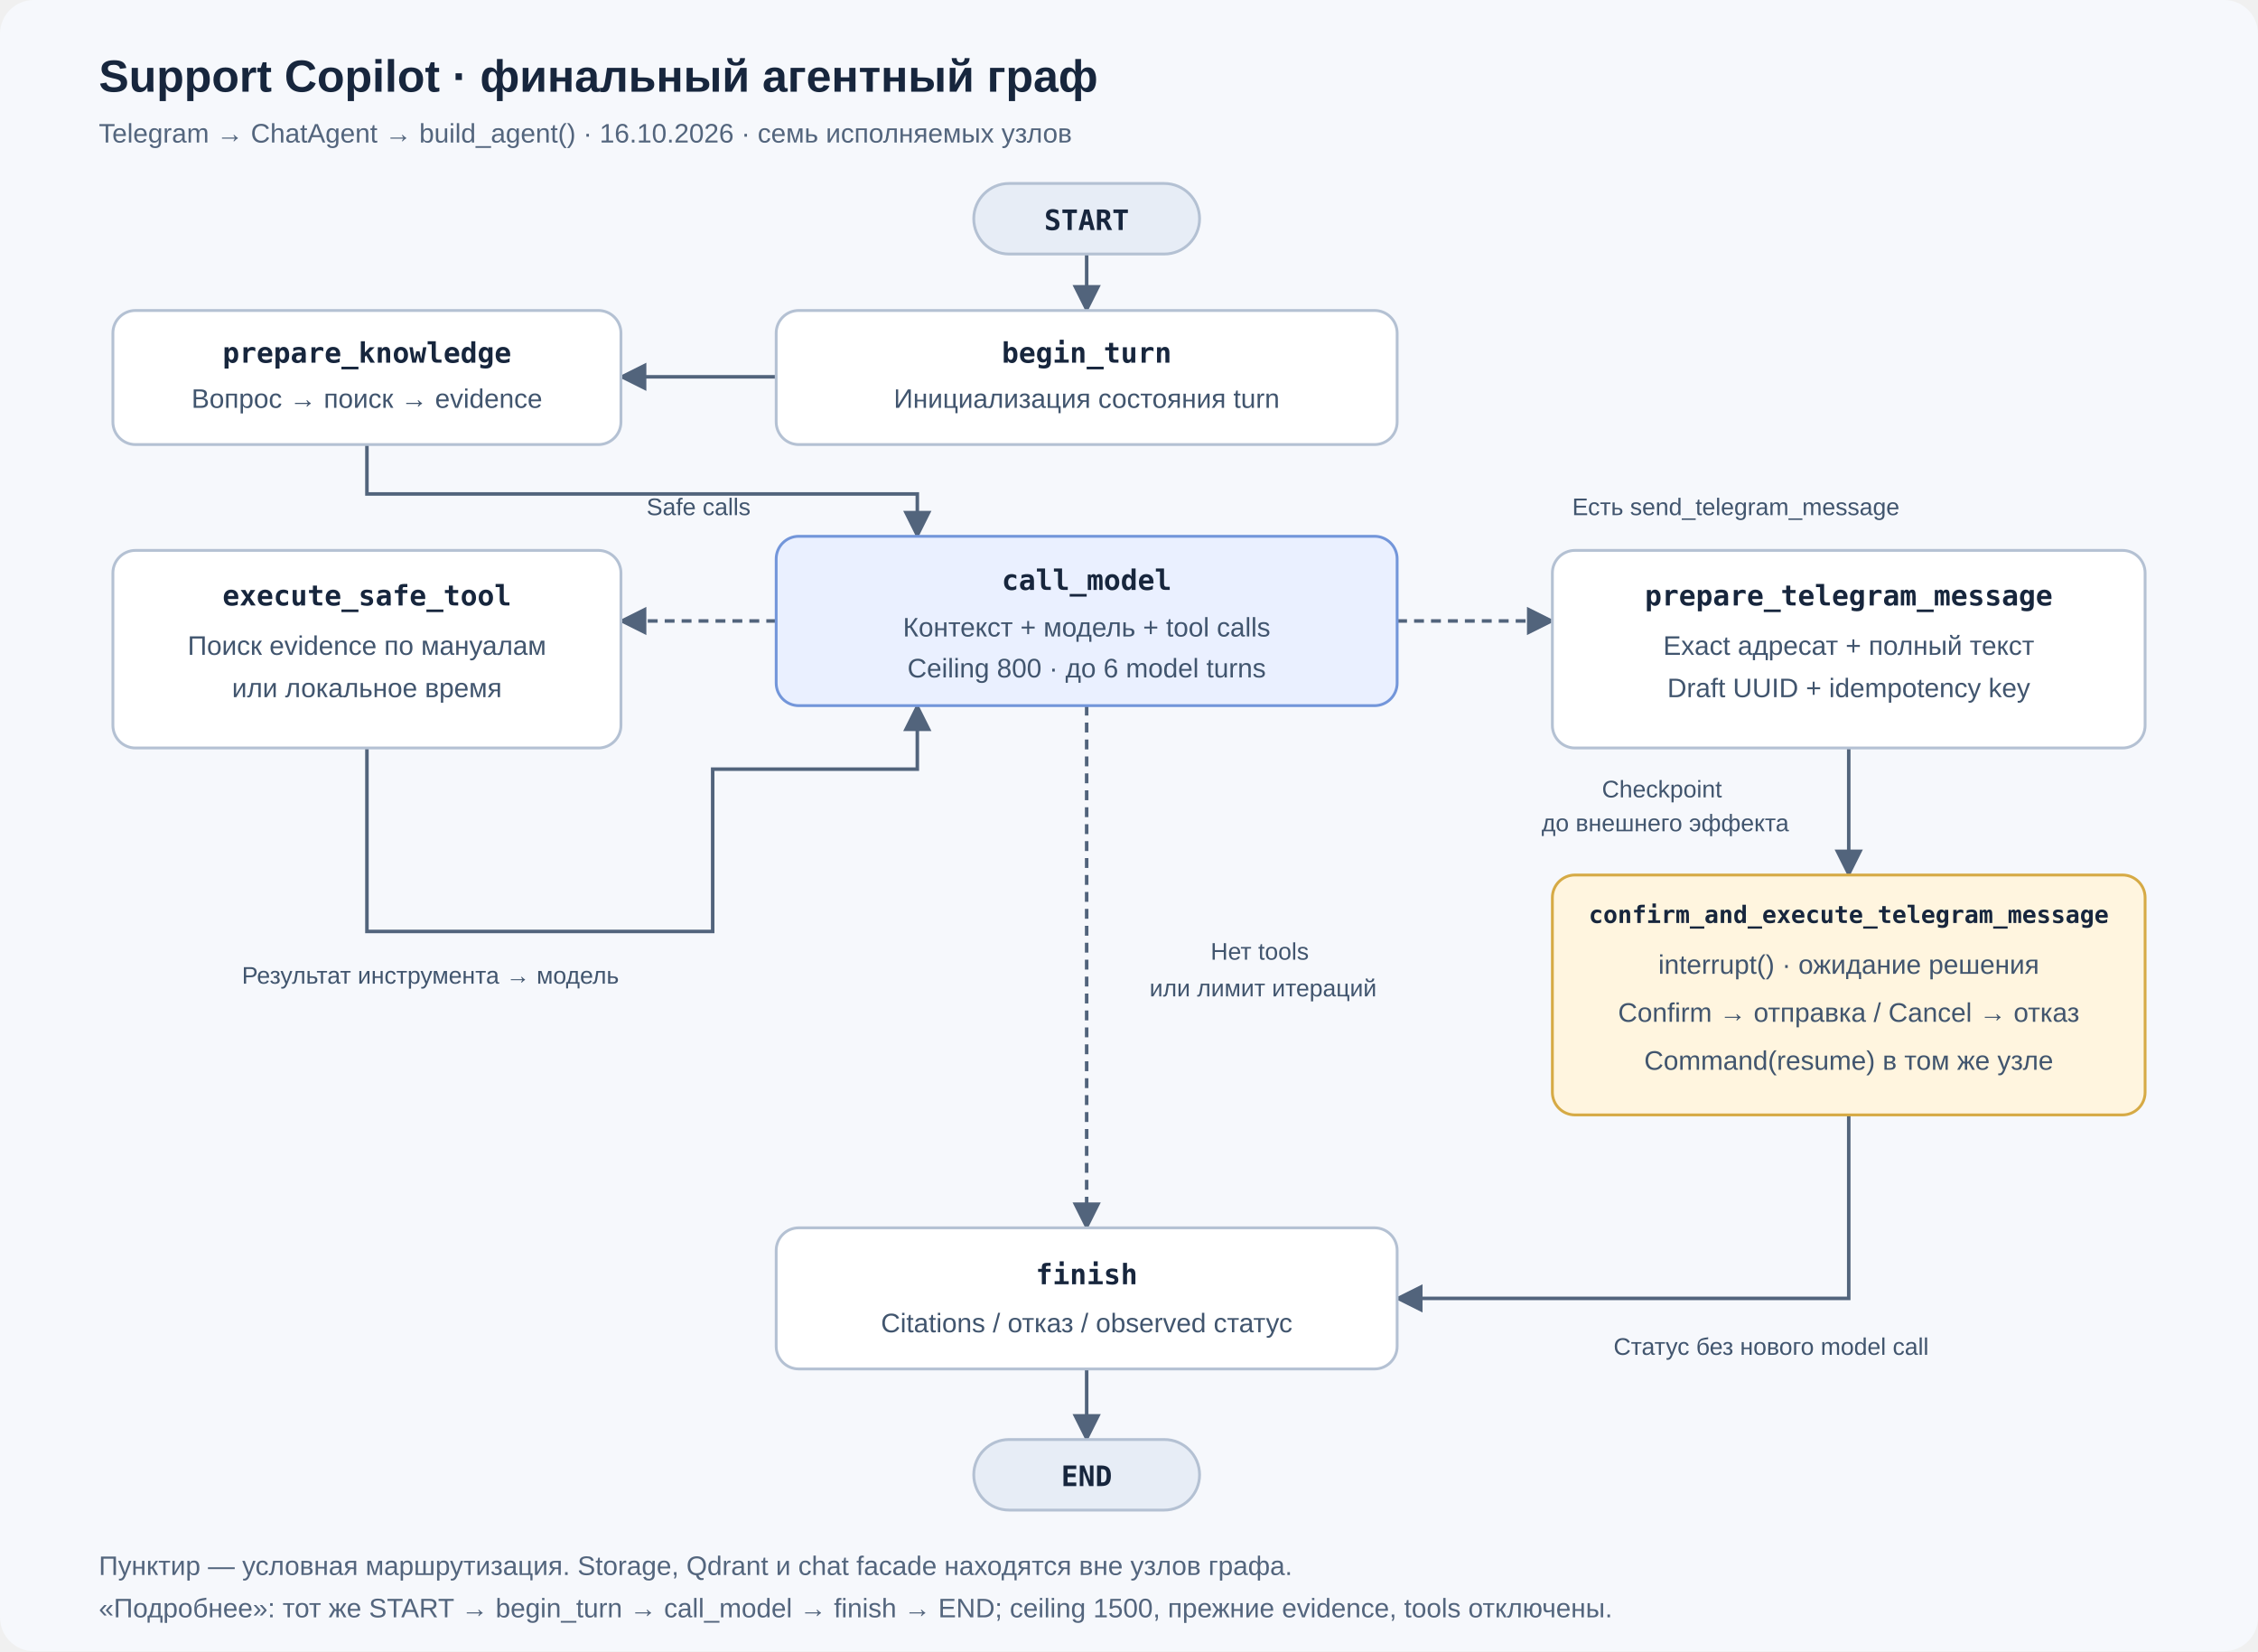
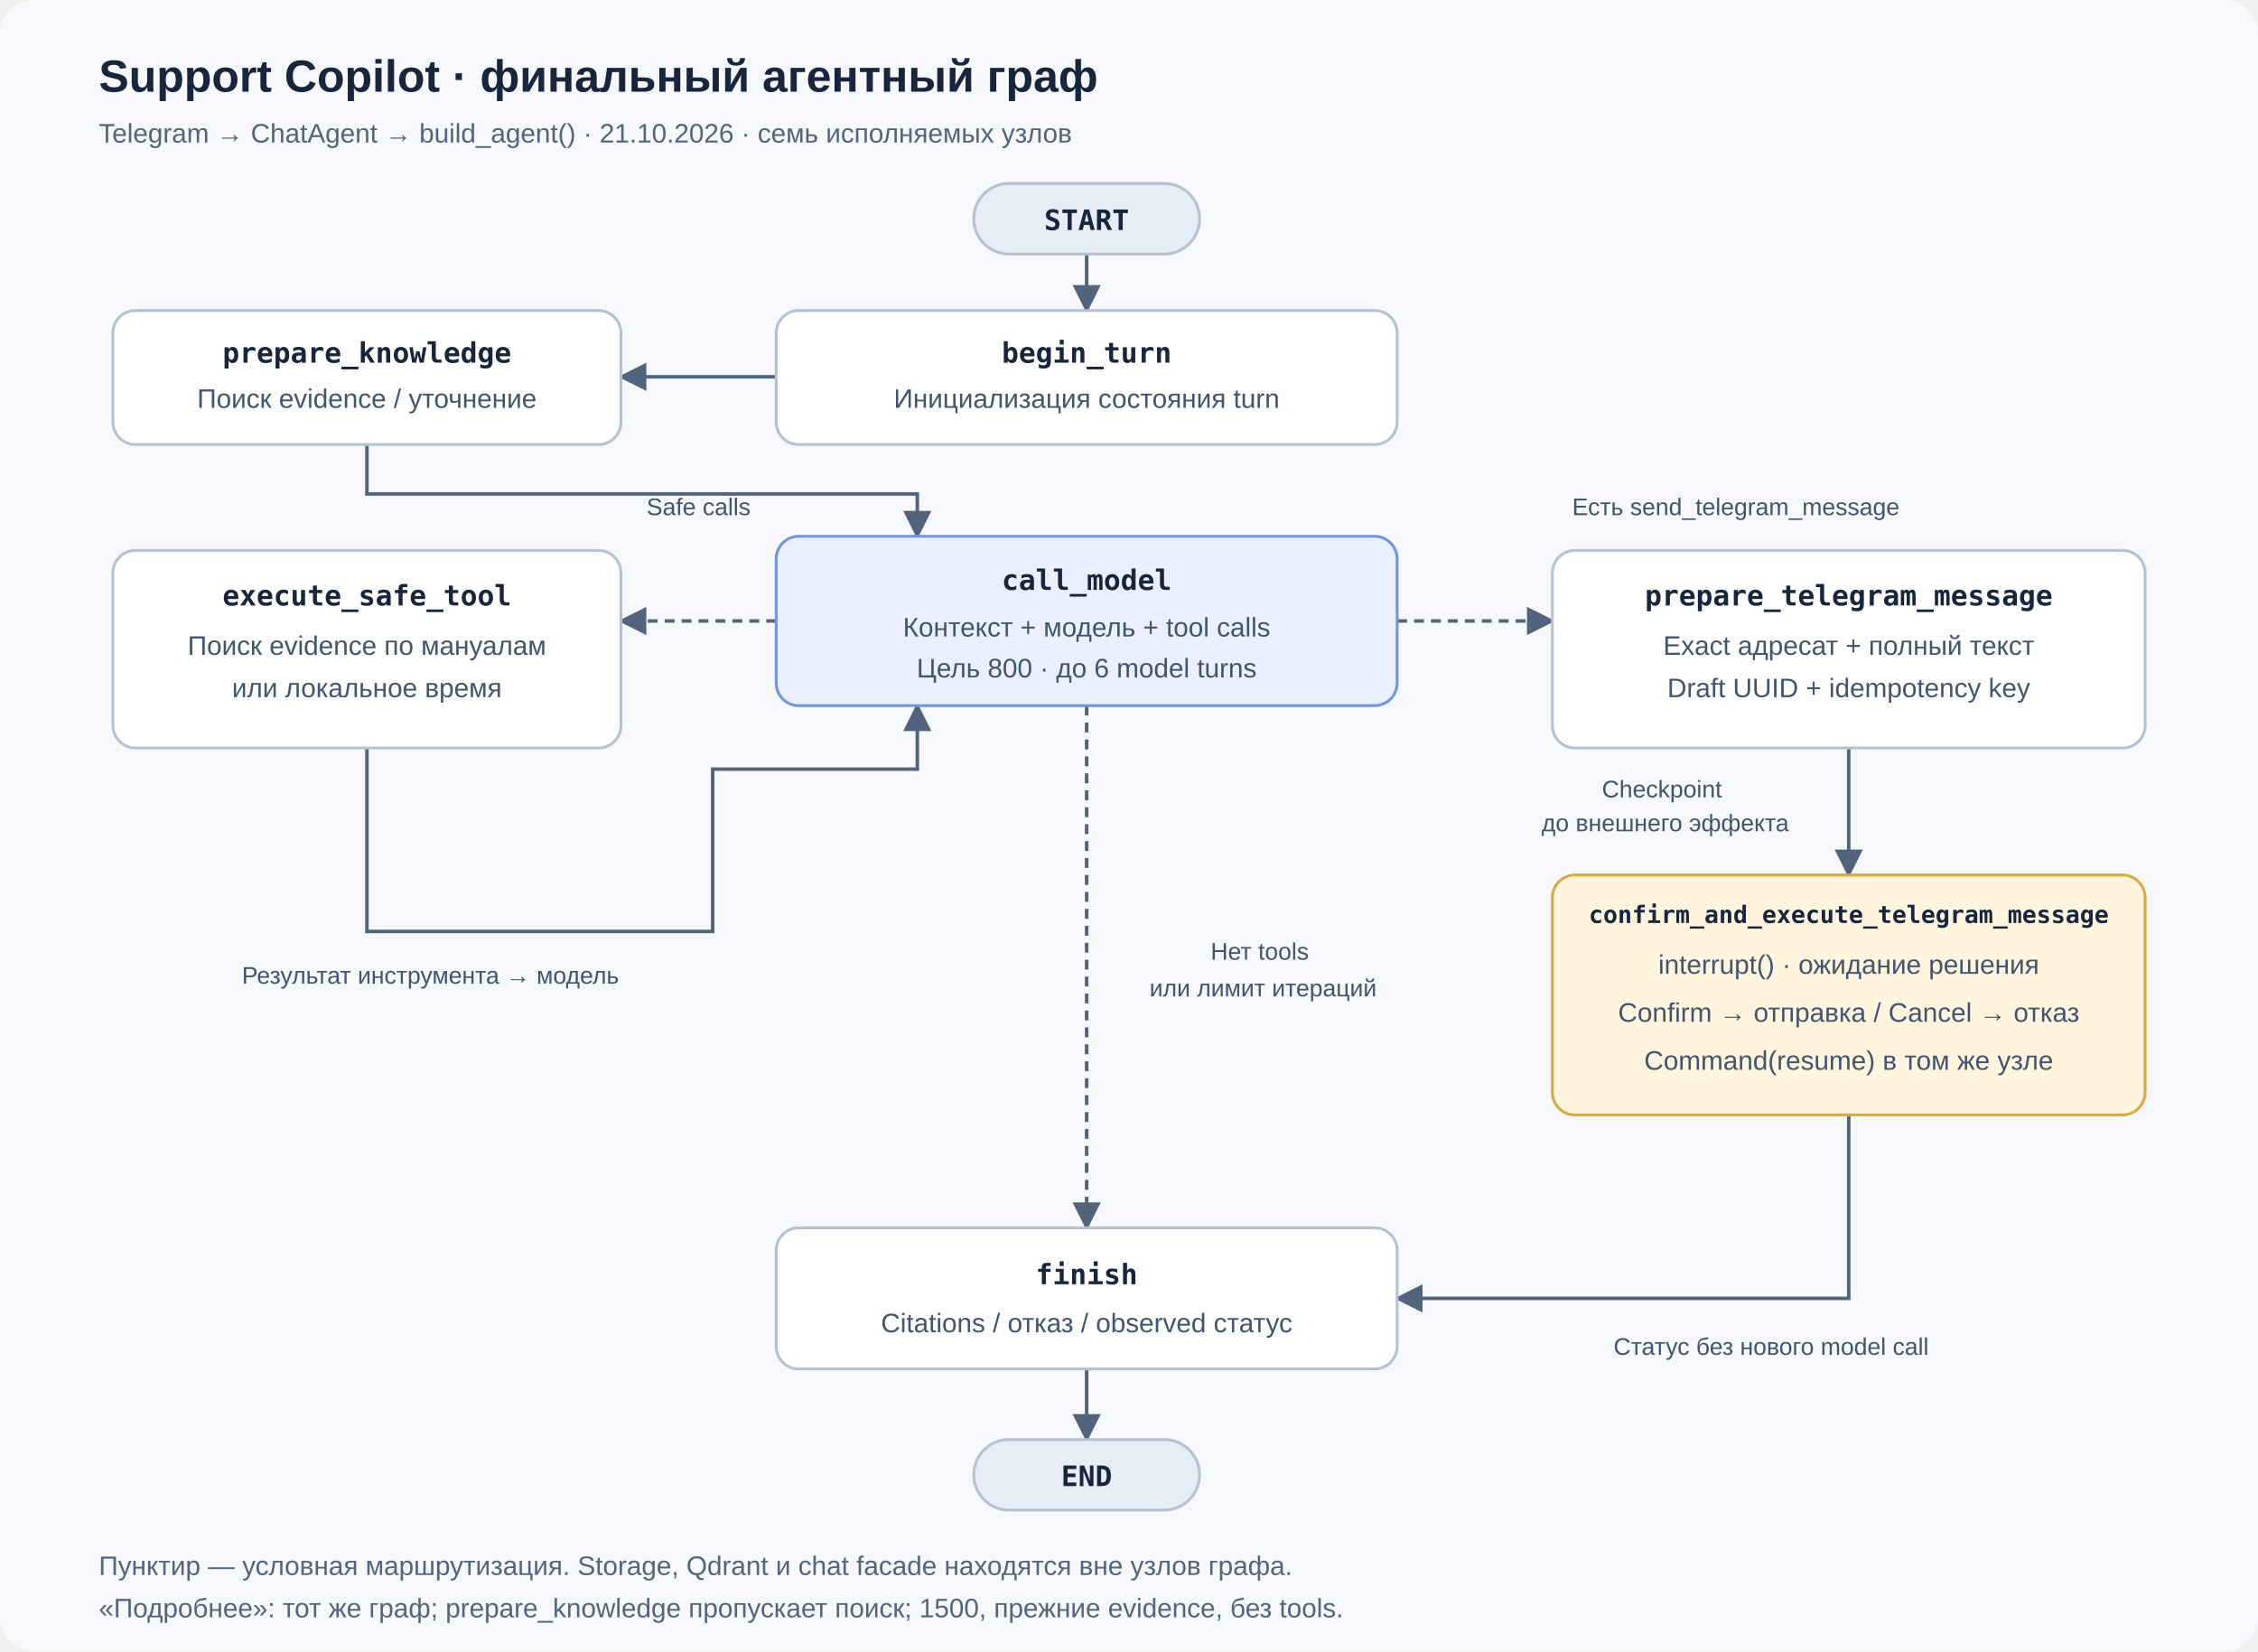
<svg xmlns="http://www.w3.org/2000/svg" width="1600" height="1170" viewBox="0 0 1600 1170" role="img" aria-labelledby="title description">
  <defs>
    <marker id="arrow" viewBox="0 0 10 10" refX="9" refY="5" markerWidth="8" markerHeight="8" orient="auto-start-reverse">
      <path d="M0 0L10 5L0 10Z" fill="#52647c" />
    </marker>
    <style>
      text { font-family: 'Segoe UI', Arial, sans-serif; fill: #17263d; }
      .heading { font-size: 32px; font-weight: 700; }
      .subtitle { font-size: 19px; fill: #53657d; }
      .node { fill: #fff; stroke: #b4c1d3; stroke-width: 2; }
      .name { font-family: Consolas, monospace; font-size: 20px; font-weight: 700; text-anchor: middle; }
      .body { font-size: 19px; text-anchor: middle; fill: #41556e; }
      .label { font-size: 17px; fill: #41556e; text-anchor: middle; }
      .edge { fill: none; stroke: #52647c; stroke-width: 2.5; marker-end: url(#arrow); }
      .conditional { stroke-dasharray: 7 5; }
      .terminal { fill: #e7edf6; stroke: #b4c1d3; stroke-width: 2; }
    </style>
  </defs>
  <rect width="1600" height="1170" rx="24" fill="#f6f8fc" />
  <text class="heading" x="70" y="65">Support Copilot · финальный агентный граф</text>
-   <text class="subtitle" x="70" y="101">Telegram → ChatAgent → build_agent() · 16.10.2026 · семь исполняемых узлов</text>
+   <text class="subtitle" x="70" y="101">Telegram → ChatAgent → build_agent() · 21.10.2026 · семь исполняемых узлов</text>
  <path class="edge" data-source="__start__" data-target="begin_turn" d="M770 180V220" />
  <path class="edge" data-source="begin_turn" data-target="prepare_knowledge" d="M550 267H440" />
  <path class="edge" data-source="prepare_knowledge" data-target="call_model" d="M260 315V350H650V380" />
  <path class="edge conditional" data-source="call_model" data-target="execute_safe_tool" d="M550 440H440" />
  <path class="edge conditional" data-source="call_model" data-target="prepare_telegram_message" d="M990 440H1100" />
  <path class="edge conditional" data-source="call_model" data-target="finish" d="M770 500V870" />
  <path class="edge" data-source="execute_safe_tool" data-target="call_model" d="M260 530V660H505V545H650V500" />
  <path class="edge" data-source="prepare_telegram_message" data-target="confirm_and_execute_telegram_message" d="M1310 530V620" />
  <path class="edge" data-source="confirm_and_execute_telegram_message" data-target="finish" d="M1310 790V920H990" />
  <path class="edge" data-source="finish" data-target="__end__" d="M770 970V1020" />
  <rect class="terminal" data-node="__start__" x="690" y="130" width="160" height="50" rx="25" />
  <text class="name" x="770" y="163">START</text>
  <rect class="node" data-node="begin_turn" x="550" y="220" width="440" height="95" rx="16" />
  <text class="name" x="770" y="257">begin_turn</text>
  <text class="body" x="770" y="289">Инициализация состояния turn</text>
  <rect class="node" data-node="prepare_knowledge" x="80" y="220" width="360" height="95" rx="16" />
  <text class="name" x="260" y="257">prepare_knowledge</text>
-   <text class="body" x="260" y="289">Вопрос → поиск → evidence</text>
+   <text class="body" x="260" y="289">Поиск evidence / уточнение</text>
  <rect class="node" data-node="call_model" x="550" y="380" width="440" height="120" rx="16" style="fill:#eaf0ff;stroke:#7396da" />
  <text class="name" x="770" y="418">call_model</text>
  <text class="body" x="770" y="451">Контекст + модель + tool calls</text>
-   <text class="body" x="770" y="480">Ceiling 800 · до 6 model turns</text>
+   <text class="body" x="770" y="480">Цель 800 · до 6 model turns</text>
  <rect class="node" data-node="execute_safe_tool" x="80" y="390" width="360" height="140" rx="16" />
  <text class="name" x="260" y="429">execute_safe_tool</text>
  <text class="body" x="260" y="464">Поиск evidence по мануалам</text>
  <text class="body" x="260" y="494">или локальное время</text>
  <rect class="node" data-node="prepare_telegram_message" x="1100" y="390" width="420" height="140" rx="16" />
  <text class="name" x="1310" y="429">prepare_telegram_message</text>
  <text class="body" x="1310" y="464">Exact адресат + полный текст</text>
  <text class="body" x="1310" y="494">Draft UUID + idempotency key</text>
  <rect class="node" data-node="confirm_and_execute_telegram_message" x="1100" y="620" width="420" height="170" rx="16" style="fill:#fff5df;stroke:#d6aa45" />
  <text class="name" x="1310" y="654" style="font-size:17px">confirm_and_execute_telegram_message</text>
  <text class="body" x="1310" y="690">interrupt() · ожидание решения</text>
  <text class="body" x="1310" y="724">Confirm → отправка / Cancel → отказ</text>
  <text class="body" x="1310" y="758">Command(resume) в том же узле</text>
  <rect class="node" data-node="finish" x="550" y="870" width="440" height="100" rx="16" />
  <text class="name" x="770" y="910">finish</text>
  <text class="body" x="770" y="944">Citations / отказ / observed статус</text>
  <rect class="terminal" data-node="__end__" x="690" y="1020" width="160" height="50" rx="25" />
  <text class="name" x="770" y="1053">END</text>
  <text class="label" x="495" y="365">Safe calls</text>
  <text class="label" x="1230" y="365">Есть send_telegram_message</text>
  <text class="label" x="895" y="680">
    <tspan x="895">Нет tools</tspan>
    <tspan x="895" dy="26">или лимит итераций</tspan>
  </text>
  <text class="label" x="305" y="697">Результат инструмента → модель</text>
  <text class="label" x="1180" y="565">
    <tspan x="1180">Checkpoint</tspan>
    <tspan x="1180" dy="24">до внешнего эффекта</tspan>
  </text>
  <text class="label" x="1255" y="960">Статус без нового model call</text>
  <text class="subtitle" x="70" y="1116">Пунктир — условная маршрутизация. Storage, Qdrant и chat facade находятся вне узлов графа.</text>
-   <text class="subtitle" x="70" y="1146">«Подробнее»: тот же START → begin_turn → call_model → finish → END; ceiling 1500, прежние evidence, tools отключены.</text>
+   <text class="subtitle" x="70" y="1146">«Подробнее»: тот же граф; prepare_knowledge пропускает поиск; 1500, прежние evidence, без tools.</text>
</svg>
